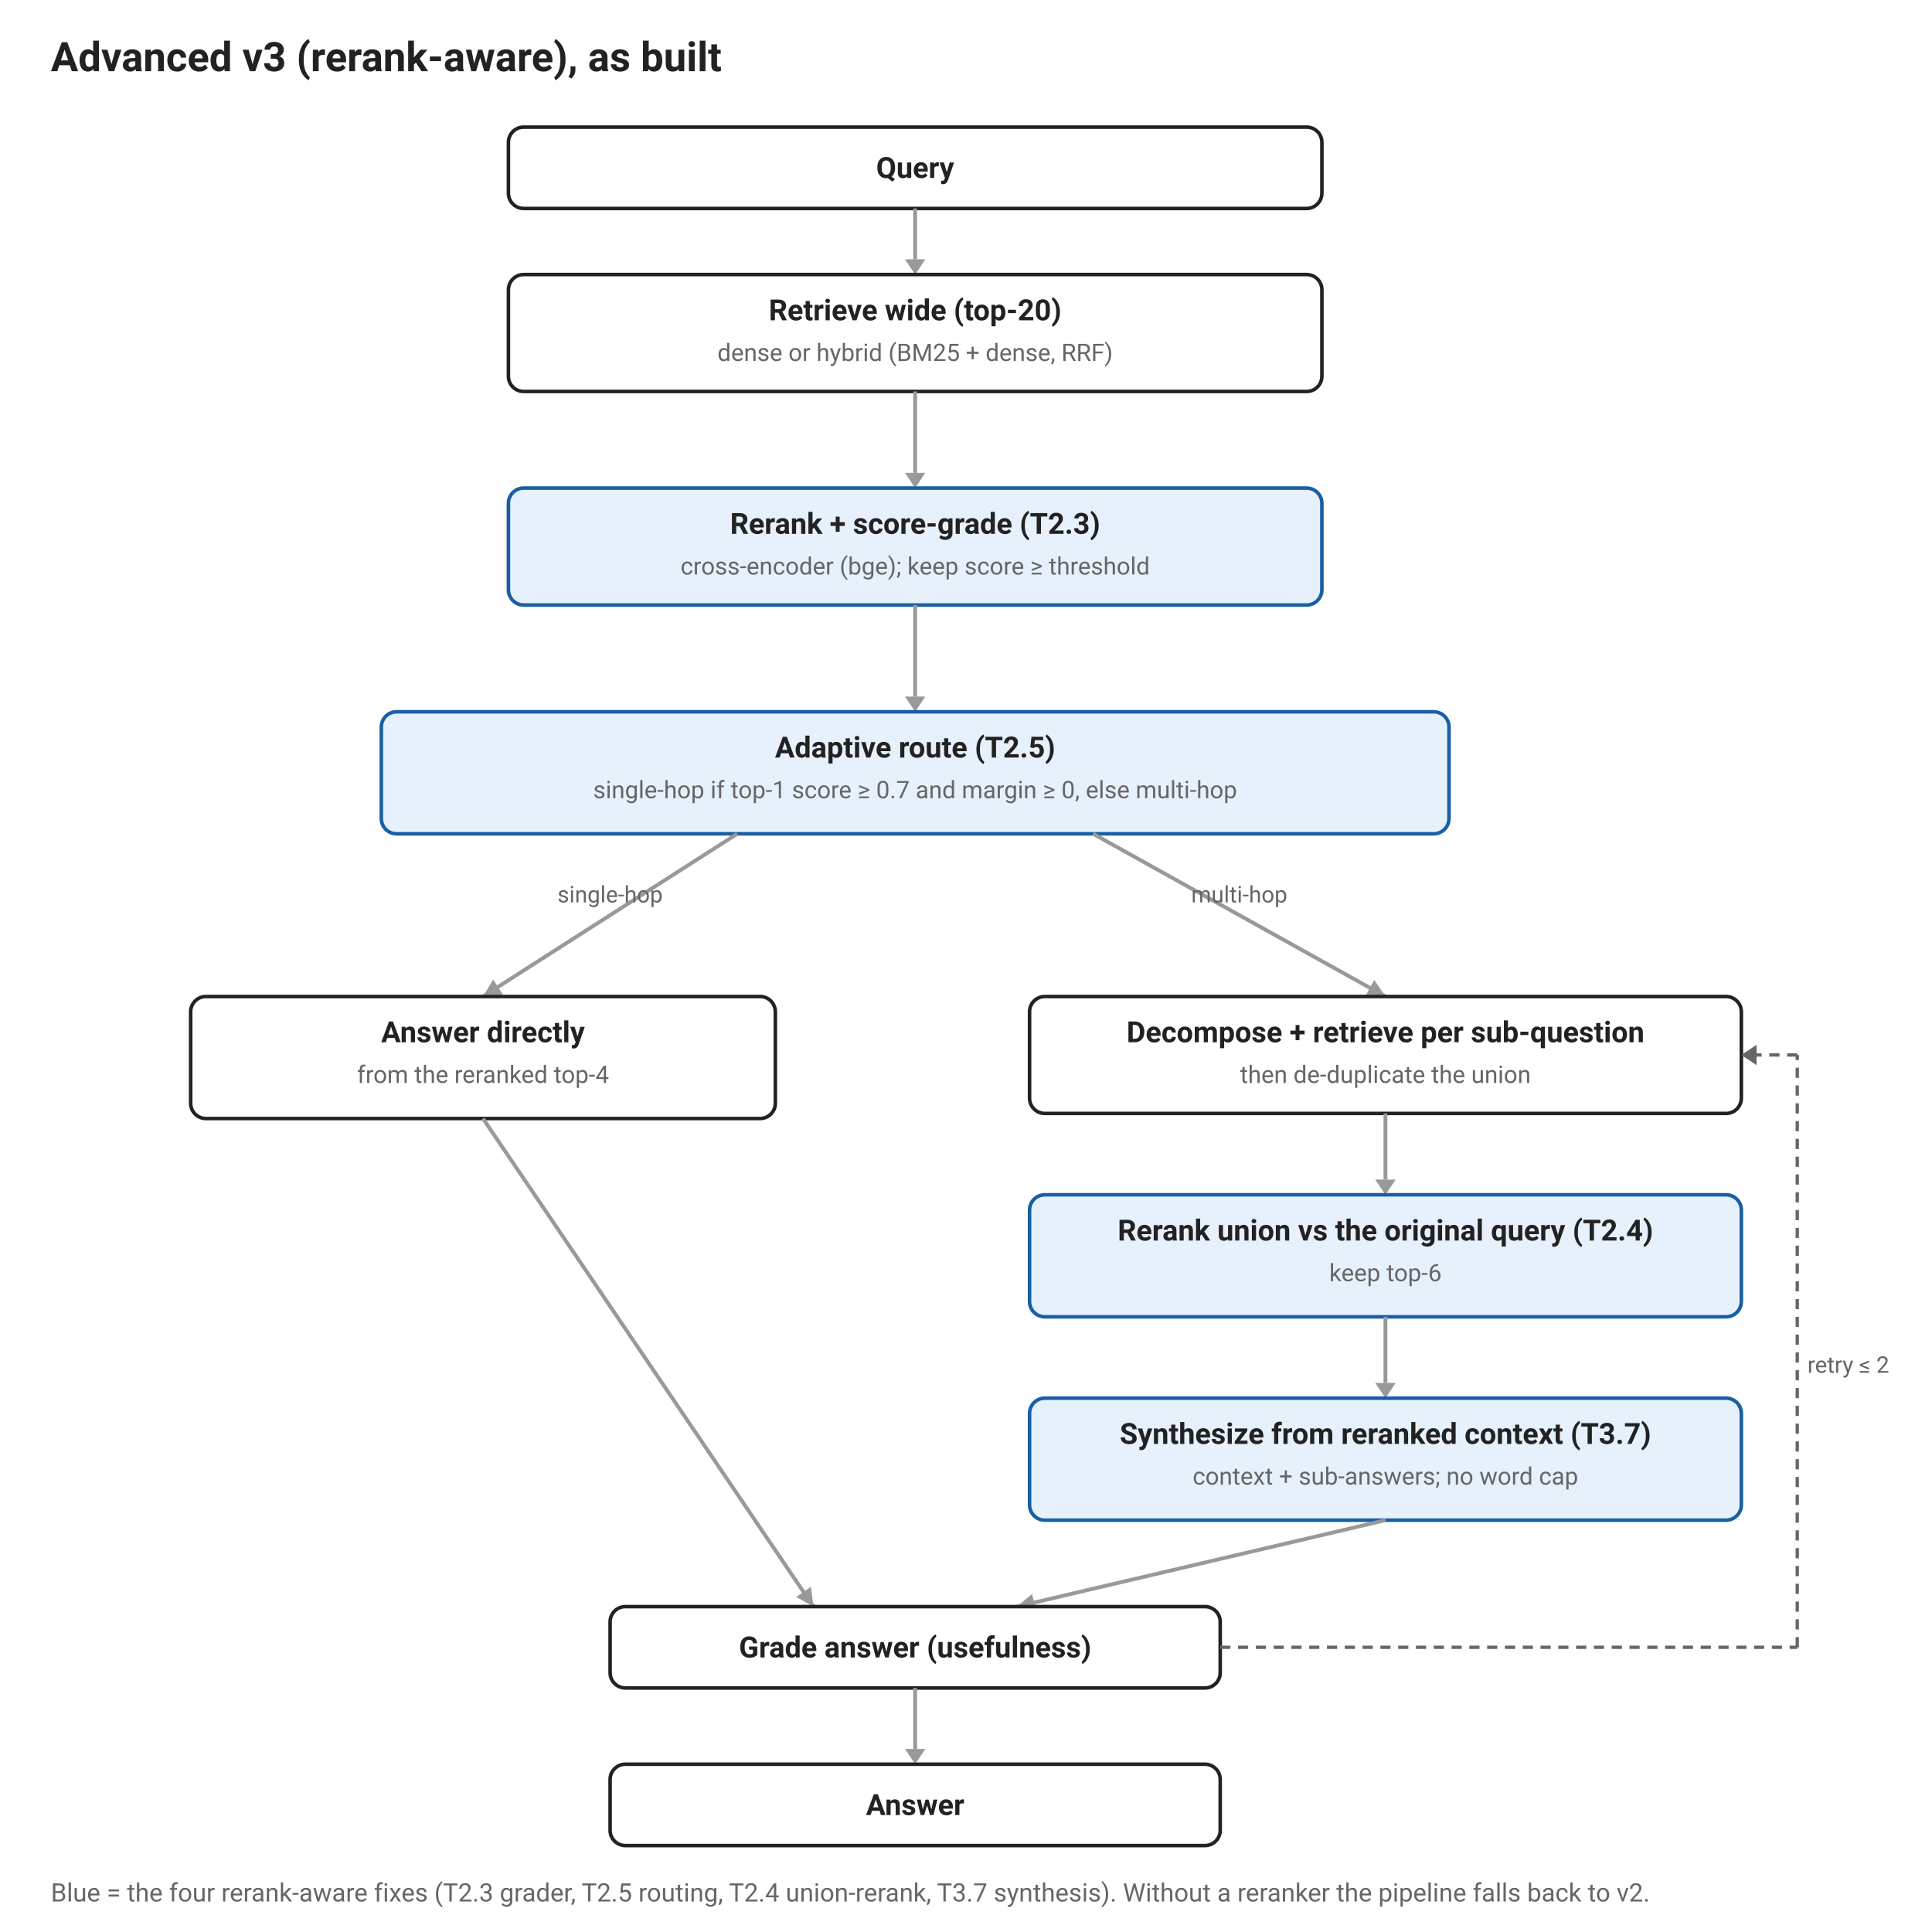
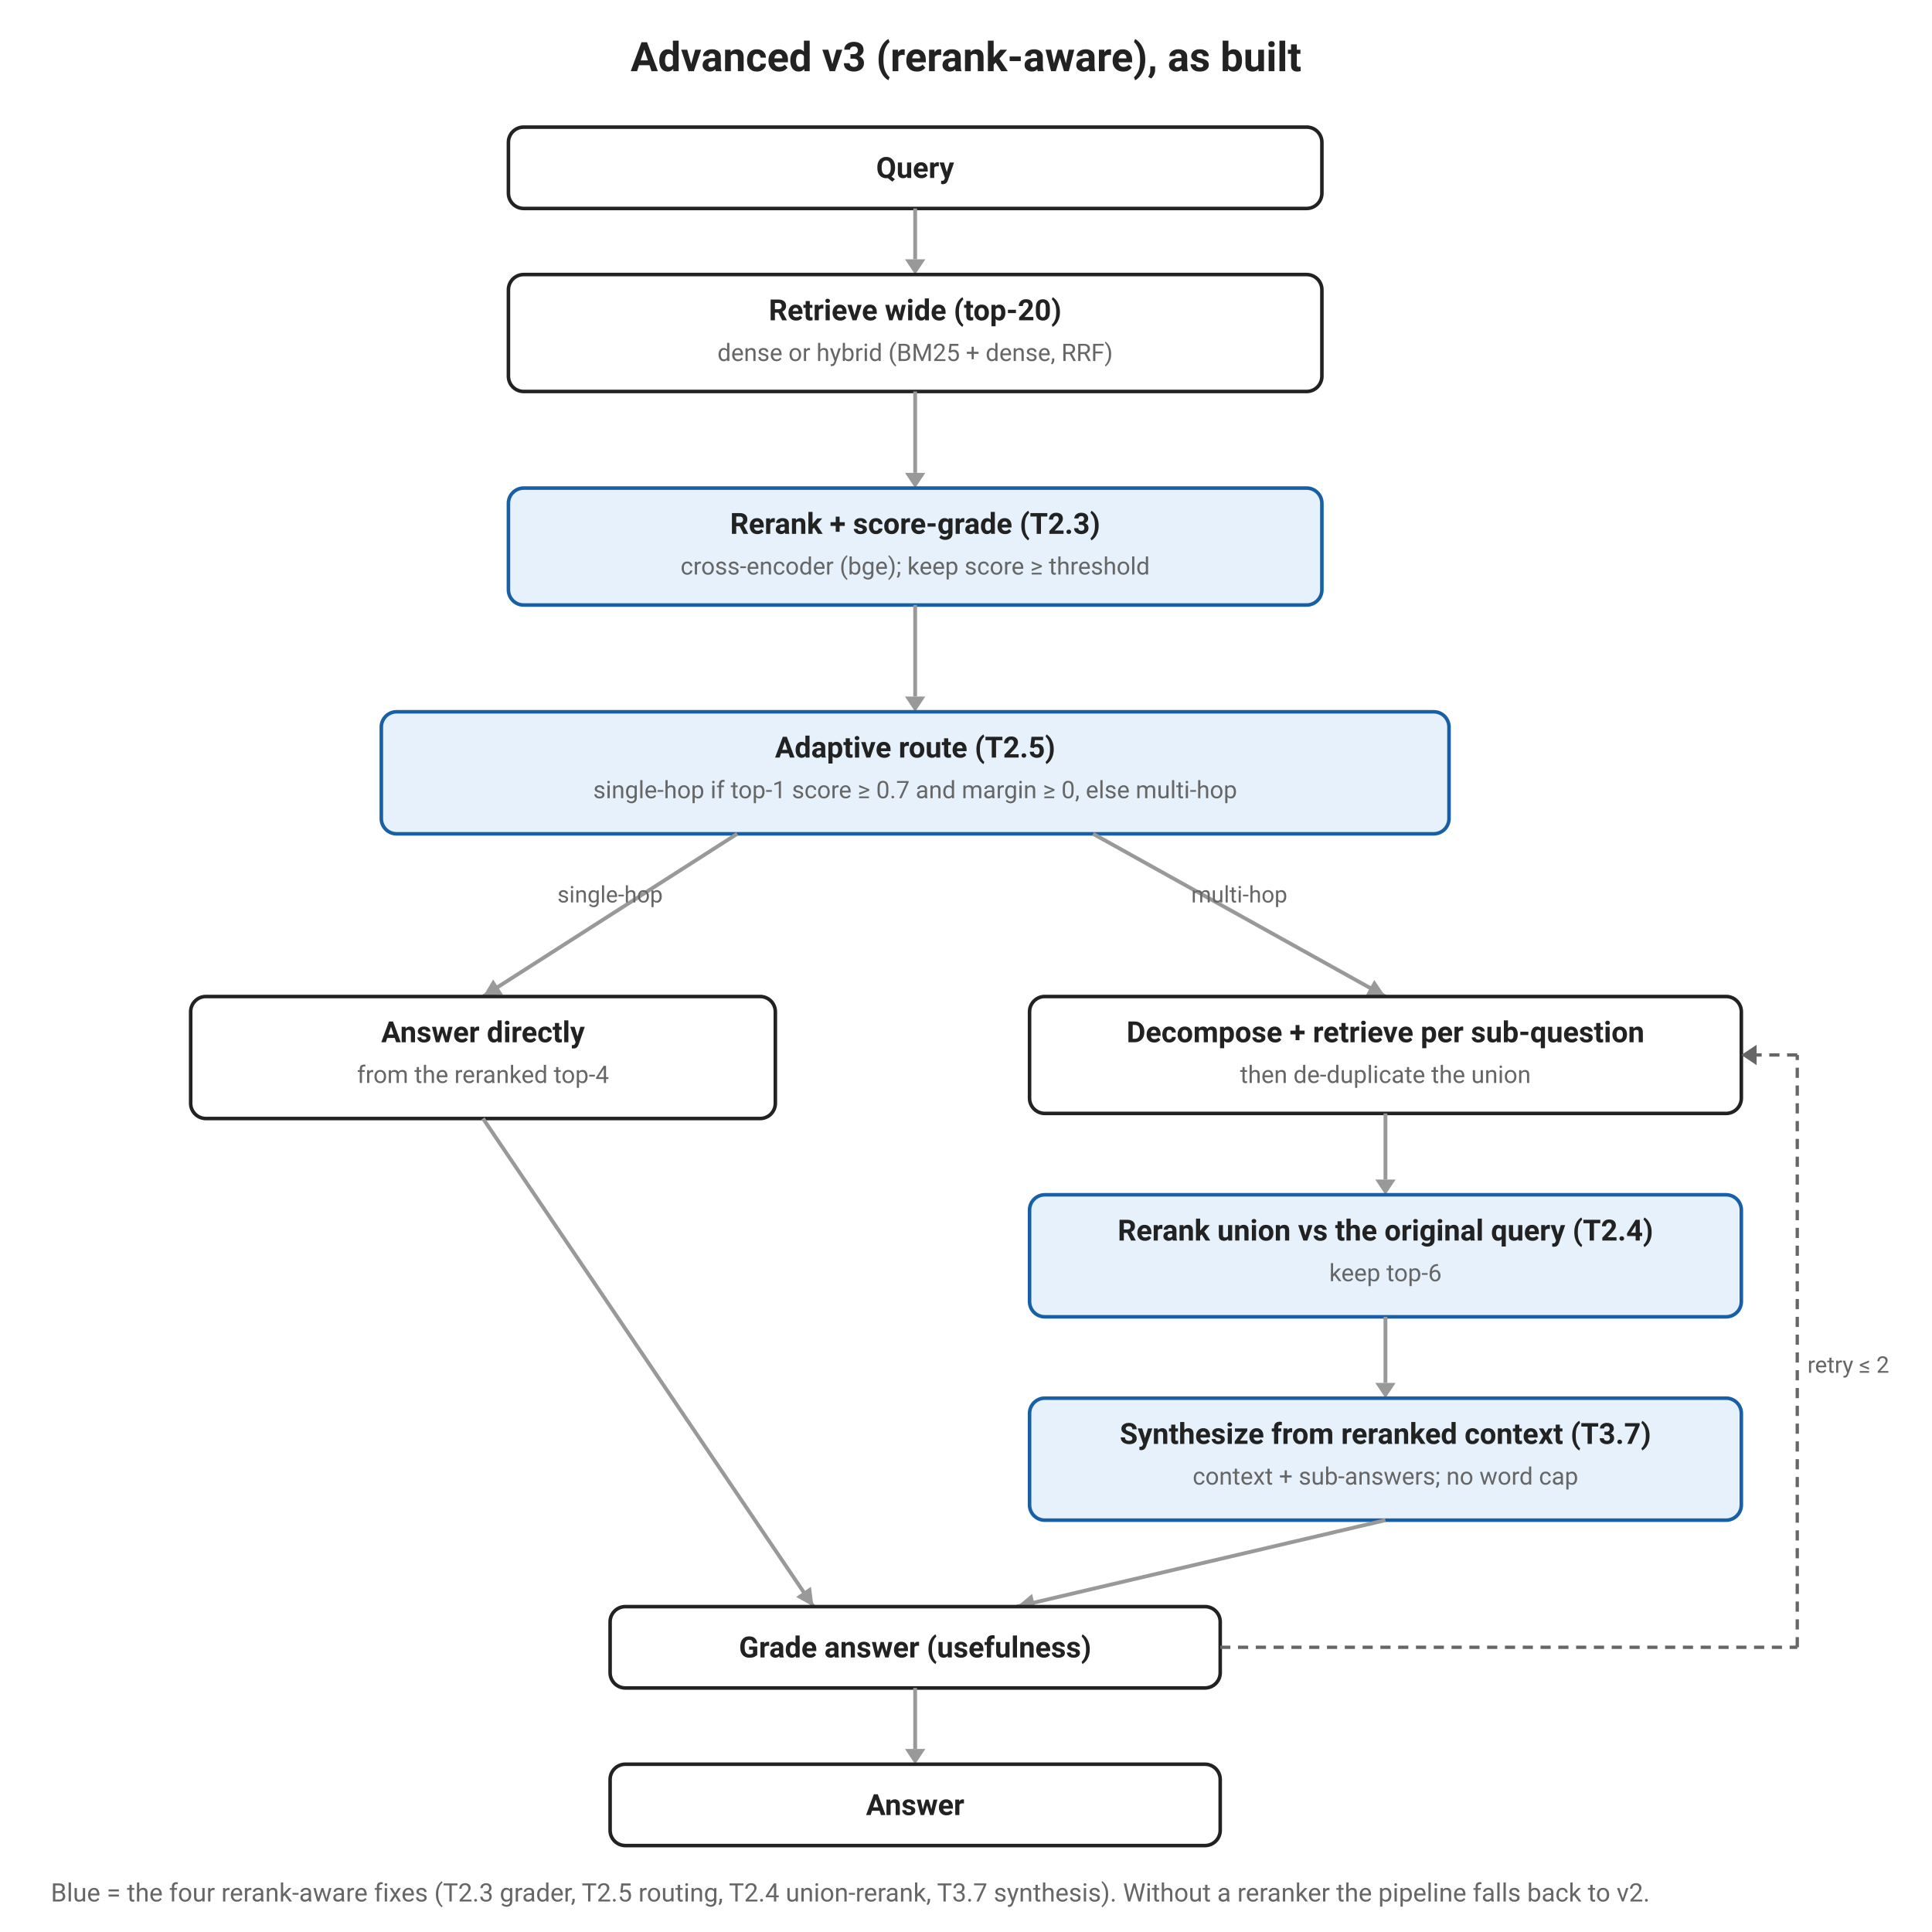
<svg xmlns="http://www.w3.org/2000/svg" width="760" height="760" viewBox="0 0 760 760" font-family="-apple-system,BHF,Segoe UI,Roboto,Helvetica,Arial,sans-serif">
  <rect width="760" height="760" fill="white" />
-   <text x="20.0" y="28.0" font-size="16" text-anchor="start" fill="#222222" font-weight="600">Advanced v3 (rerank-aware), as built</text>
+   <text x="380.0" y="28.0" font-size="16" text-anchor="middle" fill="#222222" font-weight="600">Advanced v3 (rerank-aware), as built</text>
  <rect x="200.0" y="50.0" width="320.0" height="32.0" fill="#ffffff" stroke="#222222" stroke-width="1.4" rx="6" />
  <text x="360.0" y="70.0" font-size="11.5" text-anchor="middle" fill="#222222" font-weight="600">Query</text>
  <line x1="360.0" y1="82.0" x2="360.0" y2="102.0" stroke="#999999" stroke-width="1.5" />
  <path d="M356.0 102.0 L364.0 102.0 L360.0 108.0 Z" fill="#999999" />
  <rect x="200.0" y="108.0" width="320.0" height="46.0" fill="#ffffff" stroke="#222222" stroke-width="1.4" rx="6" />
  <text x="360.0" y="126.0" font-size="11.5" text-anchor="middle" fill="#222222" font-weight="600">Retrieve wide  (top-20)</text>
  <text x="360.0" y="142.0" font-size="9.5" text-anchor="middle" fill="#666666" font-weight="400">dense or hybrid (BM25 + dense, RRF)</text>
  <line x1="360.0" y1="154.0" x2="360.0" y2="186.0" stroke="#999999" stroke-width="1.5" />
  <path d="M356.0 186.0 L364.0 186.0 L360.0 192.0 Z" fill="#999999" />
  <rect x="200.0" y="192.0" width="320.0" height="46.0" fill="#E6F1FB" stroke="#185FA5" stroke-width="1.4" rx="6" />
  <text x="360.0" y="210.0" font-size="11.5" text-anchor="middle" fill="#222222" font-weight="600">Rerank + score-grade  (T2.3)</text>
  <text x="360.0" y="226.0" font-size="9.5" text-anchor="middle" fill="#666666" font-weight="400">cross-encoder (bge); keep score ≥ threshold</text>
  <line x1="360.0" y1="238.0" x2="360.0" y2="274.0" stroke="#999999" stroke-width="1.5" />
  <path d="M356.0 274.0 L364.0 274.0 L360.0 280.0 Z" fill="#999999" />
  <rect x="150.0" y="280.0" width="420.0" height="48.0" fill="#E6F1FB" stroke="#185FA5" stroke-width="1.4" rx="6" />
  <text x="360.0" y="298.0" font-size="11.5" text-anchor="middle" fill="#222222" font-weight="600">Adaptive route  (T2.5)</text>
  <text x="360.0" y="314.0" font-size="9.5" text-anchor="middle" fill="#666666" font-weight="400">single-hop if top-1 score ≥ 0.7 and margin ≥ 0, else multi-hop</text>
  <line x1="290.0" y1="328.0" x2="190.0" y2="392.0" stroke="#999999" stroke-width="1.5" />
  <path d="M197.8 391.2 L194.0 385.3 L190.0 392.0 Z" fill="#999999" />
  <text x="240.0" y="355.0" font-size="9" text-anchor="middle" fill="#666666" font-weight="400">single-hop</text>
  <line x1="430.0" y1="328.0" x2="545.0" y2="392.0" stroke="#999999" stroke-width="1.5" />
  <path d="M540.6 385.5 L537.2 391.7 L545.0 392.0 Z" fill="#999999" />
  <text x="487.5" y="355.0" font-size="9" text-anchor="middle" fill="#666666" font-weight="400">multi-hop</text>
  <rect x="75.0" y="392.0" width="230.0" height="48.0" fill="#ffffff" stroke="#222222" stroke-width="1.4" rx="6" />
  <text x="190.0" y="410.0" font-size="11.5" text-anchor="middle" fill="#222222" font-weight="600">Answer directly</text>
  <text x="190.0" y="426.0" font-size="9.5" text-anchor="middle" fill="#666666" font-weight="400">from the reranked top-4</text>
  <rect x="405.0" y="392.0" width="280.0" height="46.0" fill="#ffffff" stroke="#222222" stroke-width="1.4" rx="6" />
  <text x="545.0" y="410.0" font-size="11.5" text-anchor="middle" fill="#222222" font-weight="600">Decompose + retrieve per sub-question</text>
  <text x="545.0" y="426.0" font-size="9.5" text-anchor="middle" fill="#666666" font-weight="400">then de-duplicate the union</text>
  <line x1="545.0" y1="438.0" x2="545.0" y2="464.0" stroke="#999999" stroke-width="1.5" />
  <path d="M541.0 464.0 L549.0 464.0 L545.0 470.0 Z" fill="#999999" />
  <rect x="405.0" y="470.0" width="280.0" height="48.0" fill="#E6F1FB" stroke="#185FA5" stroke-width="1.4" rx="6" />
  <text x="545.0" y="488.0" font-size="11.5" text-anchor="middle" fill="#222222" font-weight="600">Rerank union vs the original query  (T2.4)</text>
  <text x="545.0" y="504.0" font-size="9.5" text-anchor="middle" fill="#666666" font-weight="400">keep top-6</text>
  <line x1="545.0" y1="518.0" x2="545.0" y2="544.0" stroke="#999999" stroke-width="1.5" />
  <path d="M541.0 544.0 L549.0 544.0 L545.0 550.0 Z" fill="#999999" />
  <rect x="405.0" y="550.0" width="280.0" height="48.0" fill="#E6F1FB" stroke="#185FA5" stroke-width="1.4" rx="6" />
  <text x="545.0" y="568.0" font-size="11.5" text-anchor="middle" fill="#222222" font-weight="600">Synthesize from reranked context (T3.7)</text>
  <text x="545.0" y="584.0" font-size="9.5" text-anchor="middle" fill="#666666" font-weight="400">context + sub-answers; no word cap</text>
  <line x1="190.0" y1="440.0" x2="320.0" y2="632.0" stroke="#999999" stroke-width="1.5" />
  <path d="M319.0 624.2 L313.2 628.2 L320.0 632.0 Z" fill="#999999" />
  <line x1="545.0" y1="598.0" x2="400.0" y2="632.0" stroke="#999999" stroke-width="1.5" />
  <path d="M407.6 633.8 L406.0 627.0 L400.0 632.0 Z" fill="#999999" />
  <rect x="240.0" y="632.0" width="240.0" height="32.0" fill="#ffffff" stroke="#222222" stroke-width="1.4" rx="6" />
  <text x="360.0" y="652.0" font-size="11.5" text-anchor="middle" fill="#222222" font-weight="600">Grade answer (usefulness)</text>
  <line x1="360.0" y1="664.0" x2="360.0" y2="688.0" stroke="#999999" stroke-width="1.5" />
  <path d="M356.0 688.0 L364.0 688.0 L360.0 694.0 Z" fill="#999999" />
  <rect x="240.0" y="694.0" width="240.0" height="32.0" fill="#ffffff" stroke="#222222" stroke-width="1.4" rx="6" />
  <text x="360.0" y="714.0" font-size="11.5" text-anchor="middle" fill="#222222" font-weight="600">Answer</text>
  <line x1="480.0" y1="648.0" x2="707.0" y2="648.0" stroke="#666666" stroke-width="1.3" stroke-dasharray="4,3" />
  <line x1="707.0" y1="648.0" x2="707.0" y2="415.0" stroke="#666666" stroke-width="1.3" stroke-dasharray="4,3" />
  <line x1="707.0" y1="415.0" x2="691.0" y2="415.0" stroke="#666666" stroke-width="1.3" stroke-dasharray="4,3" />
  <path d="M691.0 411.0 L691.0 419.0 L685.0 415.0 Z" fill="#666666" />
  <text x="711.0" y="540.0" font-size="9" text-anchor="start" fill="#666666" font-weight="400">retry ≤ 2</text>
  <text x="20.0" y="748.0" font-size="10" text-anchor="start" fill="#666666" font-weight="400">Blue = the four rerank-aware fixes (T2.3 grader, T2.5 routing, T2.4 union-rerank, T3.7 synthesis). Without a reranker the pipeline falls back to v2.</text>
</svg>
